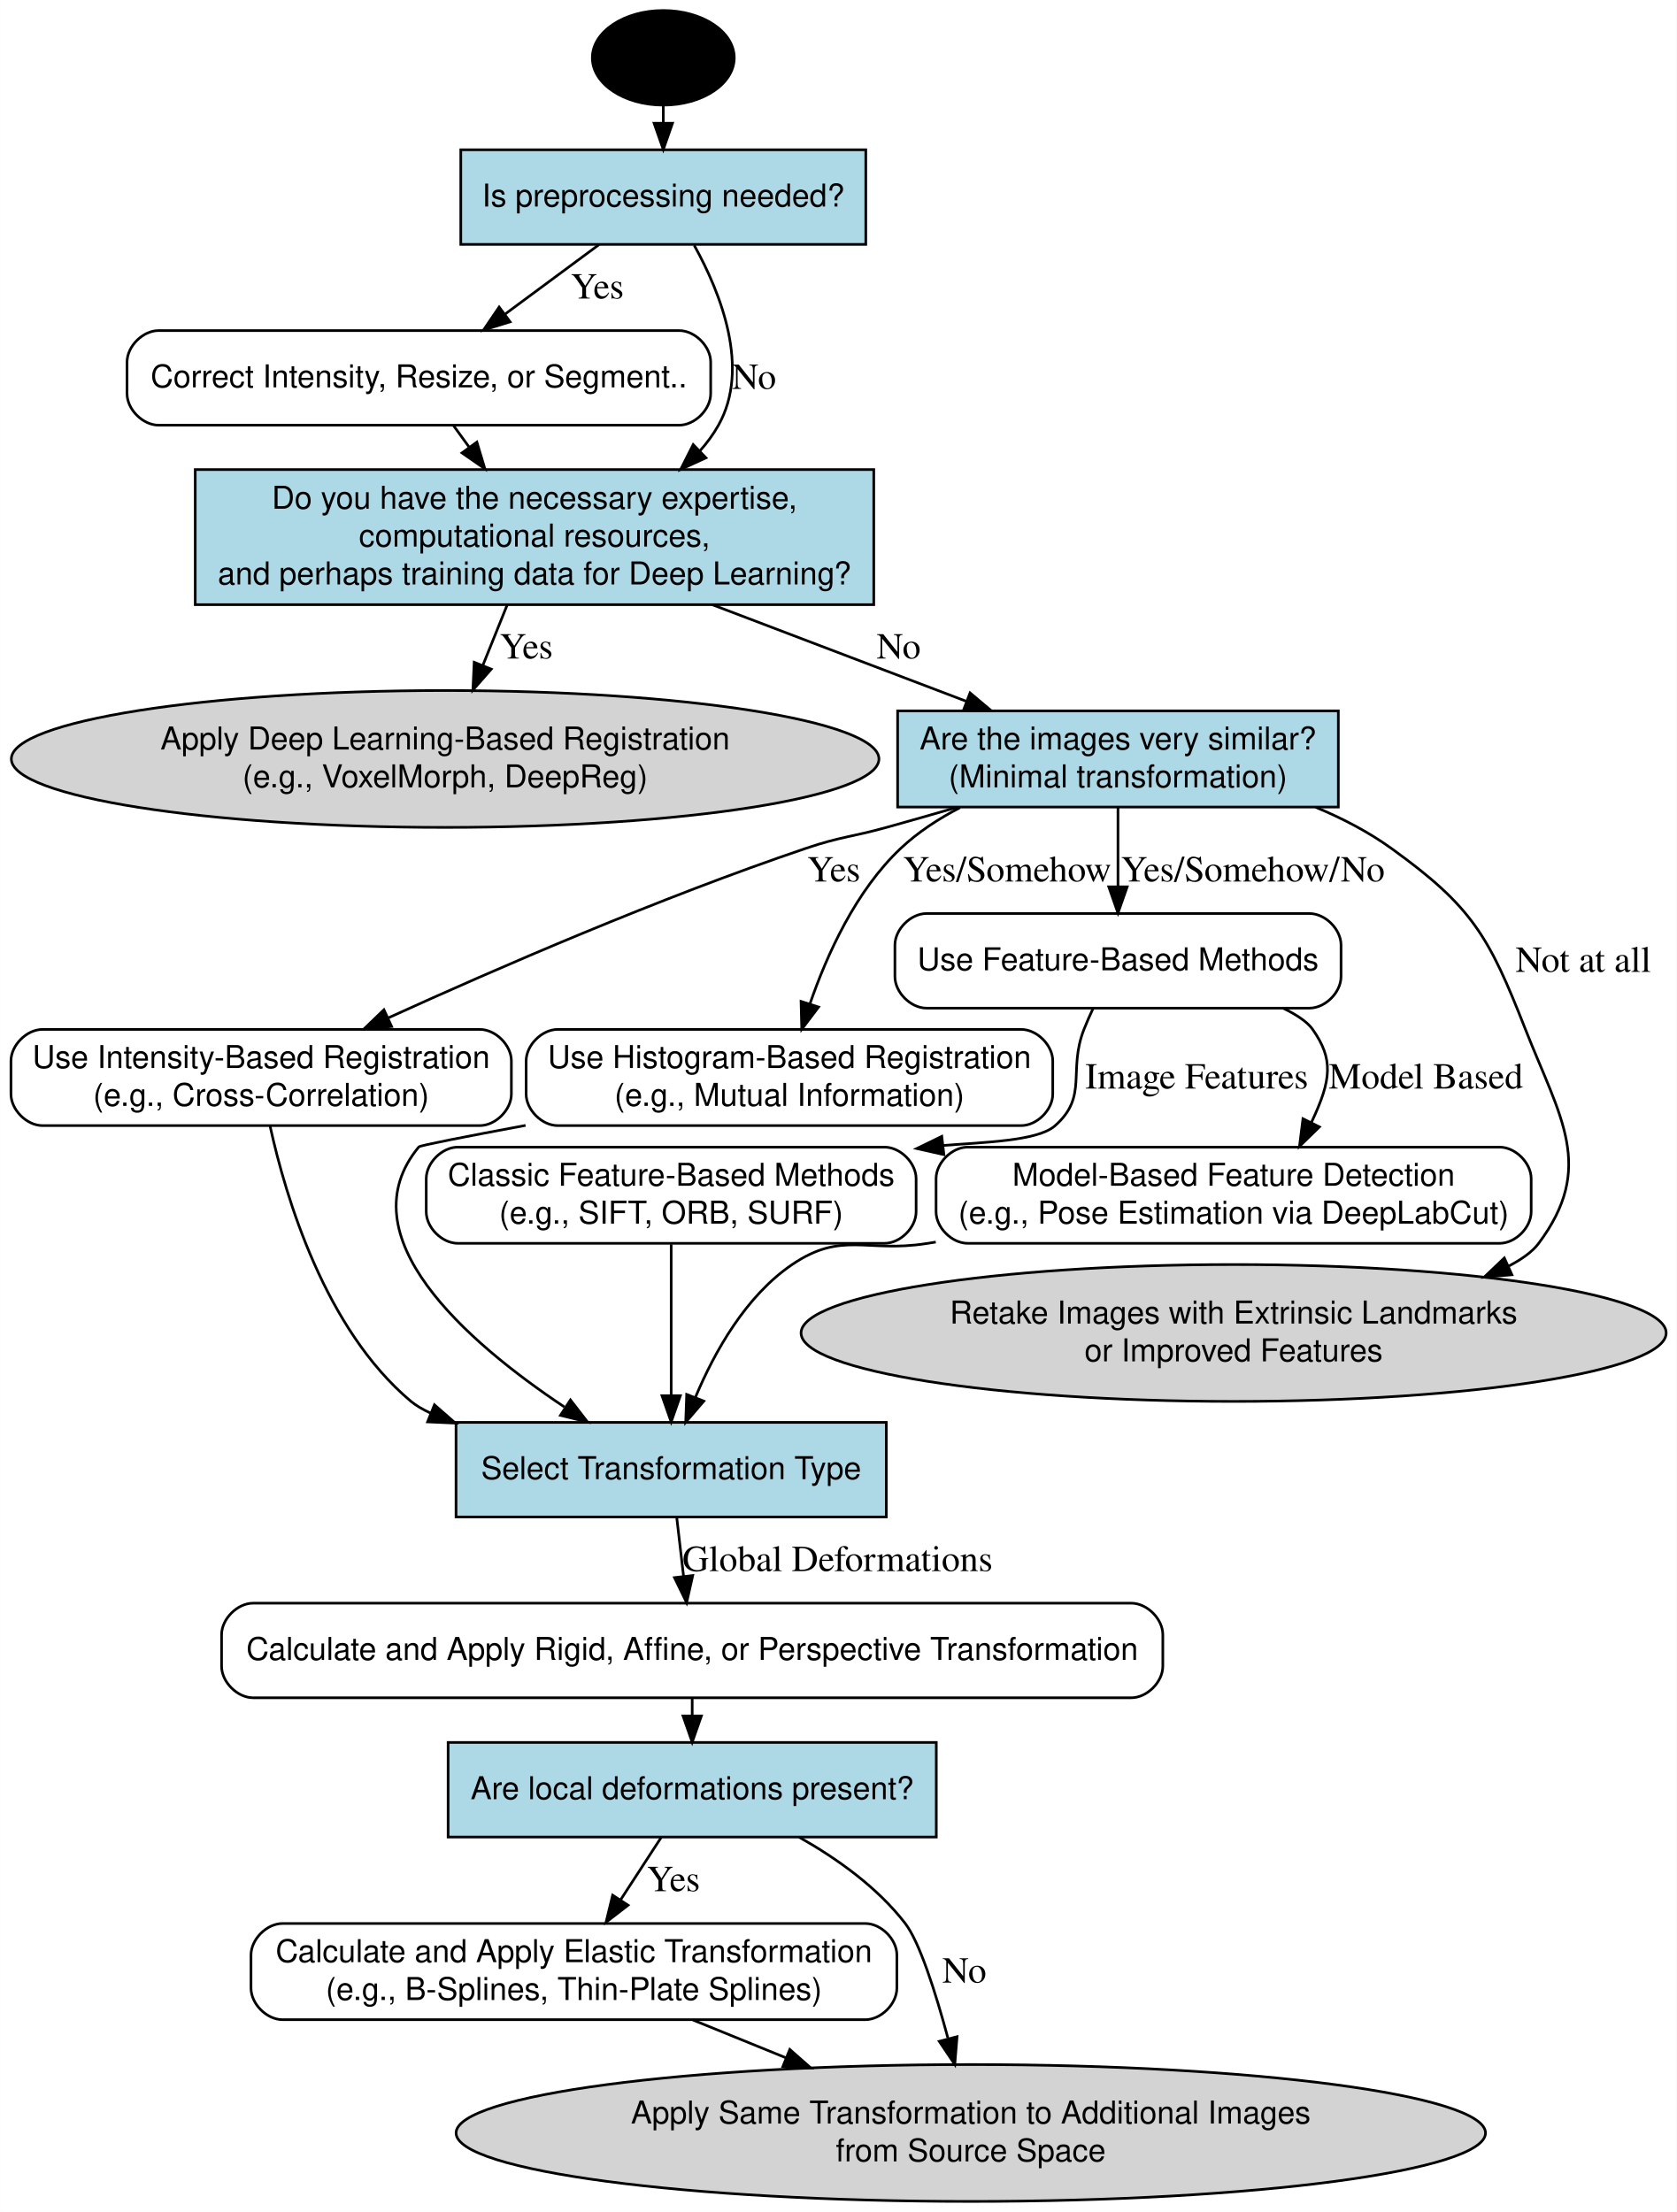
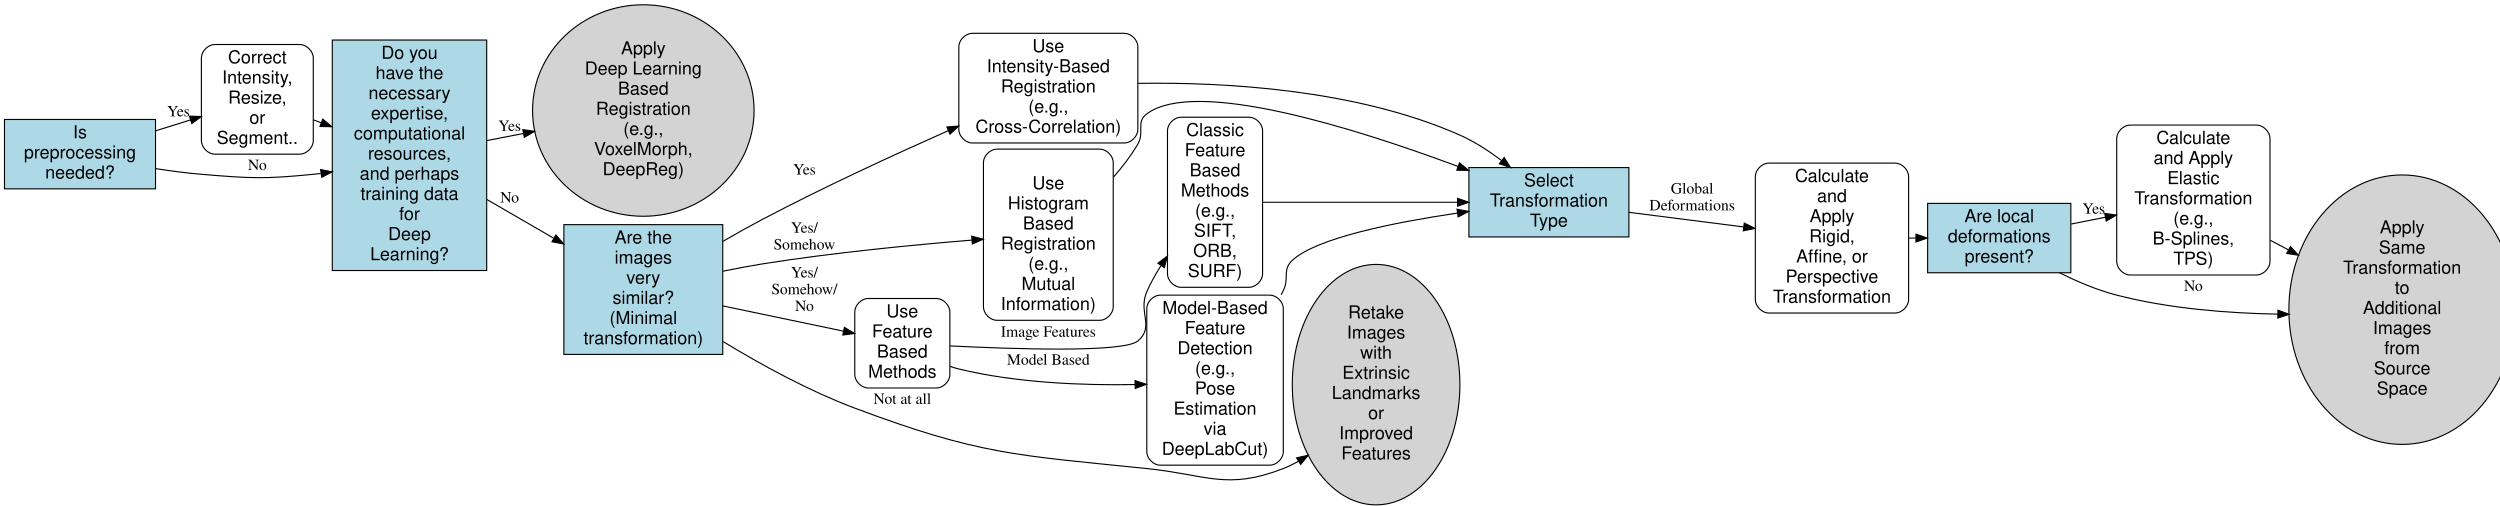
- <svg xmlns="http://www.w3.org/2000/svg" width="529pt" height="698pt" viewBox="0.00 0.00 528.97 698.00">
-   <g id="graph0" class="graph" transform="scale(.8292 .8292) rotate(0) translate(4 837.7292)">
-     <polygon fill="#ffffff" stroke="transparent" points="-4,4 -4,-837.729 633.89,-837.729 633.89,4 -4,4" />
+ <svg xmlns="http://www.w3.org/2000/svg" width="648pt" height="131pt" viewBox="0.00 0.00 648.00 130.98">
+   <g id="graph0" class="graph" transform="scale(0.29 0.29) rotate(0) translate(4 451.23)">
+     <polygon fill="white" stroke="transparent" points="-4,4 -4,-451.23 2248.13,-451.23 2248.13,4 -4,4" />
    <g id="node1" class="node">
-       <ellipse fill="#000000" stroke="#000000" cx="248.35" cy="-815.729" rx="27" ry="18" />
-       <text text-anchor="middle" x="248.35" y="-812.129" font-family="Helvetica,sans-Serif" font-size="12.00" fill="#000000">Start</text>
+       <polygon fill="lightblue" stroke="black" points="135,-344.48 0,-344.48 0,-282.48 135,-282.48 135,-344.48" />
+       <text text-anchor="middle" x="67.5" y="-327.68" font-family="Helvetica,sans-Serif" font-size="16.00">Is </text>
+       <text text-anchor="middle" x="67.5" y="-309.68" font-family="Helvetica,sans-Serif" font-size="16.00">preprocessing </text>
+       <text text-anchor="middle" x="67.5" y="-291.68" font-family="Helvetica,sans-Serif" font-size="16.00">needed?</text>
    </g>
    <g id="node2" class="node">
-       <polygon fill="#add8e6" stroke="#000000" points="325.398,-780.729 171.302,-780.729 171.302,-744.729 325.398,-744.729 325.398,-780.729" />
-       <text text-anchor="middle" x="248.35" y="-759.129" font-family="Helvetica,sans-Serif" font-size="12.00" fill="#000000">Is preprocessing needed?</text>
+       <path fill="none" stroke="black" d="M264,-411.48C264,-411.48 188,-411.48 188,-411.48 182,-411.48 176,-405.48 176,-399.48 176,-399.48 176,-325.48 176,-325.48 176,-319.48 182,-313.48 188,-313.48 188,-313.48 264,-313.48 264,-313.48 270,-313.48 276,-319.48 276,-325.48 276,-325.48 276,-399.48 276,-399.48 276,-405.48 270,-411.48 264,-411.48" />
+       <text text-anchor="middle" x="226" y="-394.68" font-family="Helvetica,sans-Serif" font-size="16.00">Correct </text>
+       <text text-anchor="middle" x="226" y="-376.68" font-family="Helvetica,sans-Serif" font-size="16.00">Intensity, </text>
+       <text text-anchor="middle" x="226" y="-358.68" font-family="Helvetica,sans-Serif" font-size="16.00">Resize, </text>
+       <text text-anchor="middle" x="226" y="-340.68" font-family="Helvetica,sans-Serif" font-size="16.00">or </text>
+       <text text-anchor="middle" x="226" y="-322.68" font-family="Helvetica,sans-Serif" font-size="16.00">Segment..</text>
    </g>
    <g id="edge1" class="edge">
-       <path fill="none" stroke="#000000" d="M248.35,-797.49C248.35,-795.384 248.35,-793.202 248.35,-791.003" />
-       <polygon fill="#000000" stroke="#000000" points="251.85,-790.823 248.35,-780.823 244.85,-790.823 251.85,-790.823" />
+       <path fill="none" stroke="black" d="M135.32,-334.4C145.54,-337.6 156.03,-340.88 166.06,-344.03" />
+       <polygon fill="black" stroke="black" points="165.33,-347.46 175.92,-347.11 167.42,-340.78 165.33,-347.46" />
+       <text text-anchor="middle" x="155.5" y="-347.28" font-family="Times,serif" font-size="14.00">Yes</text>
    </g>
    <g id="node3" class="node">
-       <path fill="none" stroke="#000000" d="M254.385,-711.929C254.385,-711.929 56.315,-711.929 56.315,-711.929 50.315,-711.929 44.315,-705.929 44.315,-699.929 44.315,-699.929 44.315,-687.929 44.315,-687.929 44.315,-681.929 50.315,-675.929 56.315,-675.929 56.315,-675.929 254.385,-675.929 254.385,-675.929 260.385,-675.929 266.385,-681.929 266.385,-687.929 266.385,-687.929 266.385,-699.929 266.385,-699.929 266.385,-705.929 260.385,-711.929 254.385,-711.929" />
-       <text text-anchor="middle" x="155.35" y="-690.329" font-family="Helvetica,sans-Serif" font-size="12.00" fill="#000000">Correct Intensity, Resize, or Segment..</text>
+       <polygon fill="lightblue" stroke="black" points="431,-415.48 293,-415.48 293,-209.48 431,-209.48 431,-415.48" />
+       <text text-anchor="middle" x="362" y="-398.68" font-family="Helvetica,sans-Serif" font-size="16.00">Do you </text>
+       <text text-anchor="middle" x="362" y="-380.68" font-family="Helvetica,sans-Serif" font-size="16.00">have the </text>
+       <text text-anchor="middle" x="362" y="-362.68" font-family="Helvetica,sans-Serif" font-size="16.00">necessary </text>
+       <text text-anchor="middle" x="362" y="-344.68" font-family="Helvetica,sans-Serif" font-size="16.00">expertise,</text>
+       <text text-anchor="middle" x="362" y="-326.68" font-family="Helvetica,sans-Serif" font-size="16.00">computational </text>
+       <text text-anchor="middle" x="362" y="-308.68" font-family="Helvetica,sans-Serif" font-size="16.00">resources,</text>
+       <text text-anchor="middle" x="362" y="-290.68" font-family="Helvetica,sans-Serif" font-size="16.00">and perhaps</text>
+       <text text-anchor="middle" x="362" y="-272.68" font-family="Helvetica,sans-Serif" font-size="16.00">training data</text>
+       <text text-anchor="middle" x="362" y="-254.68" font-family="Helvetica,sans-Serif" font-size="16.00">for</text>
+       <text text-anchor="middle" x="362" y="-236.68" font-family="Helvetica,sans-Serif" font-size="16.00">Deep</text>
+       <text text-anchor="middle" x="362" y="-218.68" font-family="Helvetica,sans-Serif" font-size="16.00">Learning?</text>
    </g>
    <g id="edge2" class="edge">
-       <path fill="none" stroke="#000000" d="M223.915,-744.653C213.002,-736.58 199.978,-726.945 188.227,-718.251" />
-       <polygon fill="#000000" stroke="#000000" points="190.065,-715.257 179.944,-712.124 185.902,-720.885 190.065,-715.257" />
-       <text text-anchor="middle" x="223.233" y="-724.129" font-family="Times,serif" font-size="14.00" fill="#000000">Yes</text>
+       <path fill="none" stroke="black" d="M135.09,-300.56C148.58,-298.45 162.71,-296.59 176,-295.48 220.29,-291.8 231.77,-291.1 276,-295.48 278.25,-295.7 280.53,-295.96 282.83,-296.24" />
+       <polygon fill="black" stroke="black" points="282.59,-299.74 292.98,-297.65 283.55,-292.81 282.59,-299.74" />
+       <text text-anchor="middle" x="226" y="-299.28" font-family="Times,serif" font-size="14.00">No</text>
+     </g>
+     <g id="edge3" class="edge">
+       <path fill="none" stroke="black" d="M276.14,-344.15C278.4,-343.3 280.7,-342.44 283.02,-341.58" />
+       <polygon fill="black" stroke="black" points="284.47,-344.77 292.61,-338 282.02,-338.21 284.47,-344.77" />
    </g>
    <g id="node4" class="node">
-       <polygon fill="#add8e6" stroke="#000000" points="328.434,-659.03 70.265,-659.03 70.265,-607.629 328.434,-607.629 328.434,-659.03" />
-       <text text-anchor="middle" x="199.35" y="-644.129" font-family="Helvetica,sans-Serif" font-size="12.00" fill="#000000">Do you have the necessary expertise,</text>
-       <text text-anchor="middle" x="199.35" y="-629.729" font-family="Helvetica,sans-Serif" font-size="12.00" fill="#000000">computational resources,</text>
-       <text text-anchor="middle" x="199.35" y="-615.329" font-family="Helvetica,sans-Serif" font-size="12.00" fill="#000000">and perhaps training data for Deep Learning?</text>
-     </g>
-     <g id="edge3" class="edge">
-       <path fill="none" stroke="#000000" d="M260.122,-744.388C270.262,-726.054 281.504,-697.554 269.35,-675.929 267.368,-672.402 264.962,-669.134 262.252,-666.109" />
-       <polygon fill="#000000" stroke="#000000" points="264.586,-663.498 254.954,-659.085 259.732,-668.541 264.586,-663.498" />
-       <text text-anchor="middle" x="282.903" y="-689.729" font-family="Times,serif" font-size="14.00" fill="#000000">No</text>
+       <ellipse fill="lightgrey" stroke="black" cx="570.99" cy="-352.48" rx="98.99" ry="94.51" />
+       <text text-anchor="middle" x="570.99" y="-402.68" font-family="Helvetica,sans-Serif" font-size="16.00">Apply </text>
+       <text text-anchor="middle" x="570.99" y="-384.68" font-family="Helvetica,sans-Serif" font-size="16.00">Deep Learning </text>
+       <text text-anchor="middle" x="570.99" y="-366.68" font-family="Helvetica,sans-Serif" font-size="16.00">Based </text>
+       <text text-anchor="middle" x="570.99" y="-348.68" font-family="Helvetica,sans-Serif" font-size="16.00">Registration</text>
+       <text text-anchor="middle" x="570.99" y="-330.68" font-family="Helvetica,sans-Serif" font-size="16.00">(e.g., </text>
+       <text text-anchor="middle" x="570.99" y="-312.68" font-family="Helvetica,sans-Serif" font-size="16.00">VoxelMorph, </text>
+       <text text-anchor="middle" x="570.99" y="-294.68" font-family="Helvetica,sans-Serif" font-size="16.00">DeepReg)</text>
    </g>
    <g id="edge4" class="edge">
-       <path fill="none" stroke="#000000" d="M168.551,-675.747C170.424,-673.167 172.399,-670.447 174.408,-667.681" />
-       <polygon fill="#000000" stroke="#000000" points="177.421,-669.488 180.464,-659.34 171.757,-665.375 177.421,-669.488" />
+       <path fill="none" stroke="black" d="M431.06,-325.63C441.53,-327.66 452.54,-329.78 463.6,-331.92" />
+       <polygon fill="black" stroke="black" points="463.28,-335.42 473.76,-333.88 464.6,-328.55 463.28,-335.42" />
+       <text text-anchor="middle" x="451.5" y="-334.28" font-family="Times,serif" font-size="14.00">Yes</text>
    </g>
    <g id="node5" class="node">
-       <ellipse fill="#d3d3d3" stroke="#000000" cx="165.35" cy="-548.908" rx="165.058" ry="26.043" />
-       <text text-anchor="middle" x="165.35" y="-552.508" font-family="Helvetica,sans-Serif" font-size="12.00" fill="#000000">Apply Deep Learning-Based Registration</text>
-       <text text-anchor="middle" x="165.35" y="-538.108" font-family="Helvetica,sans-Serif" font-size="12.00" fill="#000000">(e.g., VoxelMorph, DeepReg)</text>
+       <polygon fill="lightblue" stroke="black" points="641.99,-250.48 499.99,-250.48 499.99,-134.48 641.99,-134.48 641.99,-250.48" />
+       <text text-anchor="middle" x="570.99" y="-233.68" font-family="Helvetica,sans-Serif" font-size="16.00">Are the </text>
+       <text text-anchor="middle" x="570.99" y="-215.68" font-family="Helvetica,sans-Serif" font-size="16.00">images </text>
+       <text text-anchor="middle" x="570.99" y="-197.68" font-family="Helvetica,sans-Serif" font-size="16.00">very </text>
+       <text text-anchor="middle" x="570.99" y="-179.68" font-family="Helvetica,sans-Serif" font-size="16.00">similar?</text>
+       <text text-anchor="middle" x="570.99" y="-161.68" font-family="Helvetica,sans-Serif" font-size="16.00">(Minimal </text>
+       <text text-anchor="middle" x="570.99" y="-143.68" font-family="Helvetica,sans-Serif" font-size="16.00">transformation)</text>
    </g>
    <g id="edge5" class="edge">
-       <path fill="none" stroke="#000000" d="M188.964,-607.541C186.053,-600.313 182.835,-592.324 179.737,-584.63" />
-       <polygon fill="#000000" stroke="#000000" points="182.889,-583.089 175.907,-575.12 176.396,-585.704 182.889,-583.089" />
-       <text text-anchor="middle" x="196.233" y="-587.129" font-family="Times,serif" font-size="14.00" fill="#000000">Yes</text>
+       <path fill="none" stroke="black" d="M431.06,-273.02C450.26,-261.89 471.3,-249.69 491.08,-238.23" />
+       <polygon fill="black" stroke="black" points="492.86,-241.24 499.76,-233.2 489.35,-235.18 492.86,-241.24" />
+       <text text-anchor="middle" x="451.5" y="-270.28" font-family="Times,serif" font-size="14.00">No</text>
    </g>
    <g id="node6" class="node">
-       <polygon fill="#add8e6" stroke="#000000" points="505.189,-567.208 337.51,-567.208 337.51,-530.607 505.189,-530.607 505.189,-567.208" />
-       <text text-anchor="middle" x="421.35" y="-552.508" font-family="Helvetica,sans-Serif" font-size="12.00" fill="#000000">Are the images very similar?</text>
-       <text text-anchor="middle" x="421.35" y="-538.108" font-family="Helvetica,sans-Serif" font-size="12.00" fill="#000000">(Minimal transformation)</text>
+       <path fill="none" stroke="black" d="M1000.99,-421.48C1000.99,-421.48 864.99,-421.48 864.99,-421.48 858.99,-421.48 852.99,-415.48 852.99,-409.48 852.99,-409.48 852.99,-335.48 852.99,-335.48 852.99,-329.48 858.99,-323.48 864.99,-323.48 864.99,-323.48 1000.99,-323.48 1000.99,-323.48 1006.99,-323.48 1012.99,-329.48 1012.99,-335.48 1012.99,-335.48 1012.99,-409.48 1012.99,-409.48 1012.99,-415.48 1006.99,-421.48 1000.99,-421.48" />
+       <text text-anchor="middle" x="932.99" y="-404.68" font-family="Helvetica,sans-Serif" font-size="16.00">Use </text>
+       <text text-anchor="middle" x="932.99" y="-386.68" font-family="Helvetica,sans-Serif" font-size="16.00">Intensity-Based </text>
+       <text text-anchor="middle" x="932.99" y="-368.68" font-family="Helvetica,sans-Serif" font-size="16.00">Registration</text>
+       <text text-anchor="middle" x="932.99" y="-350.68" font-family="Helvetica,sans-Serif" font-size="16.00">(e.g., </text>
+       <text text-anchor="middle" x="932.99" y="-332.68" font-family="Helvetica,sans-Serif" font-size="16.00">Cross-Correlation)</text>
    </g>
    <g id="edge6" class="edge">
-       <path fill="none" stroke="#000000" d="M266.861,-607.656C297.825,-595.881 334.152,-582.067 363.798,-570.793" />
-       <polygon fill="#000000" stroke="#000000" points="365.07,-574.054 373.173,-567.228 362.582,-567.511 365.07,-574.054" />
-       <text text-anchor="middle" x="337.903" y="-587.129" font-family="Times,serif" font-size="14.00" fill="#000000">No</text>
+       <path fill="none" stroke="black" d="M642.11,-235.54C653.97,-242.43 666.24,-249.3 677.99,-255.48 731.99,-283.87 794.17,-312.57 843.49,-334.45" />
+       <polygon fill="black" stroke="black" points="842.3,-337.75 852.86,-338.59 845.13,-331.35 842.3,-337.75" />
+       <text text-anchor="middle" x="714.99" y="-295.28" font-family="Times,serif" font-size="14.00">Yes</text>
    </g>
    <g id="node7" class="node">
-       <path fill="none" stroke="#000000" d="M178.55,-445.987C178.55,-445.987 12.15,-445.987 12.15,-445.987 6.15,-445.987 .15,-439.987 .15,-433.987 .15,-433.987 .15,-421.386 .15,-421.386 .15,-415.386 6.15,-409.386 12.15,-409.386 12.15,-409.386 178.55,-409.386 178.55,-409.386 184.55,-409.386 190.55,-415.386 190.55,-421.386 190.55,-421.386 190.55,-433.987 190.55,-433.987 190.55,-439.987 184.55,-445.987 178.55,-445.987" />
-       <text text-anchor="middle" x="95.35" y="-431.286" font-family="Helvetica,sans-Serif" font-size="12.00" fill="#000000">Use Intensity-Based Registration</text>
-       <text text-anchor="middle" x="95.35" y="-416.886" font-family="Helvetica,sans-Serif" font-size="12.00" fill="#000000">(e.g., Cross-Correlation)</text>
+       <path fill="none" stroke="black" d="M978.99,-317.98C978.99,-317.98 886.99,-317.98 886.99,-317.98 880.99,-317.98 874.99,-311.98 874.99,-305.98 874.99,-305.98 874.99,-176.98 874.99,-176.98 874.99,-170.98 880.99,-164.98 886.99,-164.98 886.99,-164.98 978.99,-164.98 978.99,-164.98 984.99,-164.98 990.99,-170.98 990.99,-176.98 990.99,-176.98 990.99,-305.98 990.99,-305.98 990.99,-311.98 984.99,-317.98 978.99,-317.98" />
+       <text text-anchor="middle" x="932.99" y="-282.18" font-family="Helvetica,sans-Serif" font-size="16.00">Use </text>
+       <text text-anchor="middle" x="932.99" y="-264.18" font-family="Helvetica,sans-Serif" font-size="16.00">Histogram</text>
+       <text text-anchor="middle" x="932.99" y="-246.18" font-family="Helvetica,sans-Serif" font-size="16.00">Based </text>
+       <text text-anchor="middle" x="932.99" y="-228.18" font-family="Helvetica,sans-Serif" font-size="16.00">Registration</text>
+       <text text-anchor="middle" x="932.99" y="-210.18" font-family="Helvetica,sans-Serif" font-size="16.00">(e.g., </text>
+       <text text-anchor="middle" x="932.99" y="-192.18" font-family="Helvetica,sans-Serif" font-size="16.00">Mutual</text>
+       <text text-anchor="middle" x="932.99" y="-174.18" font-family="Helvetica,sans-Serif" font-size="16.00">Information)</text>
    </g>
    <g id="edge7" class="edge">
-       <path fill="none" stroke="#000000" d="M360.357,-530.588C351.316,-527.955 342.1,-525.317 333.35,-522.886 319.737,-519.105 315.967,-519.415 302.584,-514.886 247.016,-496.079 185.267,-469.3 143.748,-450.391" />
-       <polygon fill="#000000" stroke="#000000" points="144.975,-447.104 134.426,-446.123 142.061,-453.469 144.975,-447.104" />
-       <text text-anchor="middle" x="313.233" y="-502.286" font-family="Times,serif" font-size="14.00" fill="#000000">Yes</text>
+       <path fill="none" stroke="black" d="M642.2,-208.87C654.1,-211.31 666.37,-213.63 677.99,-215.48 740.99,-225.51 813.42,-232.48 864.78,-236.66" />
+       <polygon fill="black" stroke="black" points="864.51,-240.15 874.76,-237.46 865.07,-233.17 864.51,-240.15" />
+       <text text-anchor="middle" x="714.99" y="-243.28" font-family="Times,serif" font-size="14.00">Yes/</text>
+       <text text-anchor="middle" x="714.99" y="-228.28" font-family="Times,serif" font-size="14.00">Somehow</text>
    </g>
    <g id="node8" class="node">
-       <path fill="none" stroke="#000000" d="M384.533,-445.987C384.533,-445.987 208.167,-445.987 208.167,-445.987 202.167,-445.987 196.167,-439.987 196.167,-433.987 196.167,-433.987 196.167,-421.386 196.167,-421.386 196.167,-415.386 202.167,-409.386 208.167,-409.386 208.167,-409.386 384.533,-409.386 384.533,-409.386 390.533,-409.386 396.533,-415.386 396.533,-421.386 396.533,-421.386 396.533,-433.987 396.533,-433.987 396.533,-439.987 390.533,-445.987 384.533,-445.987" />
-       <text text-anchor="middle" x="296.35" y="-431.286" font-family="Helvetica,sans-Serif" font-size="12.00" fill="#000000">Use Histogram-Based Registration</text>
-       <text text-anchor="middle" x="296.35" y="-416.886" font-family="Helvetica,sans-Serif" font-size="12.00" fill="#000000">(e.g., Mutual Information)</text>
+       <path fill="none" stroke="black" d="M832.99,-184.48C832.99,-184.48 771.99,-184.48 771.99,-184.48 765.99,-184.48 759.99,-178.48 759.99,-172.48 759.99,-172.48 759.99,-116.48 759.99,-116.48 759.99,-110.48 765.99,-104.48 771.99,-104.48 771.99,-104.48 832.99,-104.48 832.99,-104.48 838.99,-104.48 844.99,-110.48 844.99,-116.48 844.99,-116.48 844.99,-172.48 844.99,-172.48 844.99,-178.48 838.99,-184.48 832.99,-184.48" />
+       <text text-anchor="middle" x="802.49" y="-167.68" font-family="Helvetica,sans-Serif" font-size="16.00">Use </text>
+       <text text-anchor="middle" x="802.49" y="-149.68" font-family="Helvetica,sans-Serif" font-size="16.00">Feature</text>
+       <text text-anchor="middle" x="802.49" y="-131.68" font-family="Helvetica,sans-Serif" font-size="16.00">Based </text>
+       <text text-anchor="middle" x="802.49" y="-113.68" font-family="Helvetica,sans-Serif" font-size="16.00">Methods</text>
    </g>
    <g id="edge8" class="edge">
-       <path fill="none" stroke="#000000" d="M361.271,-530.398C353.084,-526.169 345.256,-521.051 338.699,-514.886 321.654,-498.86 310.633,-474.526 304.12,-455.632" />
-       <polygon fill="#000000" stroke="#000000" points="307.432,-454.499 301.036,-446.052 300.768,-456.644 307.432,-454.499" />
-       <text text-anchor="middle" x="379.175" y="-502.286" font-family="Times,serif" font-size="14.00" fill="#000000">Yes/Somehow</text>
+       <path fill="none" stroke="black" d="M642.1,-177.82C676.83,-170.55 718.03,-161.94 749.84,-155.28" />
+       <polygon fill="black" stroke="black" points="750.74,-158.67 759.81,-153.2 749.31,-151.82 750.74,-158.67" />
+       <text text-anchor="middle" x="714.99" y="-203.28" font-family="Times,serif" font-size="14.00">Yes/</text>
+       <text text-anchor="middle" x="714.99" y="-188.28" font-family="Times,serif" font-size="14.00">Somehow/</text>
+       <text text-anchor="middle" x="714.99" y="-173.28" font-family="Times,serif" font-size="14.00">No</text>
    </g>
    <g id="node9" class="node">
-       <path fill="none" stroke="#000000" d="M494.22,-490.086C494.22,-490.086 348.48,-490.086 348.48,-490.086 342.48,-490.086 336.48,-484.086 336.48,-478.086 336.48,-478.086 336.48,-466.086 336.48,-466.086 336.48,-460.086 342.48,-454.086 348.48,-454.086 348.48,-454.086 494.22,-454.086 494.22,-454.086 500.22,-454.086 506.22,-460.086 506.22,-466.086 506.22,-466.086 506.22,-478.086 506.22,-478.086 506.22,-484.086 500.22,-490.086 494.22,-490.086" />
-       <text text-anchor="middle" x="421.35" y="-468.486" font-family="Helvetica,sans-Serif" font-size="12.00" fill="#000000">Use Feature-Based Methods</text>
+       <ellipse fill="lightgrey" stroke="black" cx="1225.94" cy="-107.48" rx="74.91" ry="107.46" />
+       <text text-anchor="middle" x="1225.94" y="-166.68" font-family="Helvetica,sans-Serif" font-size="16.00">Retake </text>
+       <text text-anchor="middle" x="1225.94" y="-148.68" font-family="Helvetica,sans-Serif" font-size="16.00">Images </text>
+       <text text-anchor="middle" x="1225.94" y="-130.68" font-family="Helvetica,sans-Serif" font-size="16.00">with </text>
+       <text text-anchor="middle" x="1225.94" y="-112.68" font-family="Helvetica,sans-Serif" font-size="16.00">Extrinsic </text>
+       <text text-anchor="middle" x="1225.94" y="-94.68" font-family="Helvetica,sans-Serif" font-size="16.00">Landmarks</text>
+       <text text-anchor="middle" x="1225.94" y="-76.68" font-family="Helvetica,sans-Serif" font-size="16.00">or </text>
+       <text text-anchor="middle" x="1225.94" y="-58.68" font-family="Helvetica,sans-Serif" font-size="16.00">Improved </text>
+       <text text-anchor="middle" x="1225.94" y="-40.68" font-family="Helvetica,sans-Serif" font-size="16.00">Features</text>
    </g>
    <g id="edge9" class="edge">
-       <path fill="none" stroke="#000000" d="M421.35,-530.311C421.35,-521.376 421.35,-510.471 421.35,-500.524" />
-       <polygon fill="#000000" stroke="#000000" points="424.85,-500.246 421.35,-490.246 417.85,-500.246 424.85,-500.246" />
-       <text text-anchor="middle" x="472.674" y="-502.286" font-family="Times,serif" font-size="14.00" fill="#000000">Yes/Somehow/No</text>
+       <path fill="none" stroke="black" d="M642.22,-146.01C676.51,-125.13 719.12,-101.8 759.99,-86.48 870.91,-44.89 903.15,-44.54 1020.99,-32.48 1074.93,-26.96 1092.45,-12.84 1142.99,-32.48 1147.58,-34.26 1152.07,-36.44 1156.43,-38.91" />
+       <polygon fill="black" stroke="black" points="1154.86,-42.05 1165.2,-44.35 1158.56,-36.1 1154.86,-42.05" />
+       <text text-anchor="middle" x="802.49" y="-90.28" font-family="Times,serif" font-size="14.00">Not at all</text>
    </g>
    <g id="node10" class="node">
-       <ellipse fill="#d3d3d3" stroke="#000000" cx="465.35" cy="-330.465" rx="164.58" ry="26.043" />
-       <text text-anchor="middle" x="465.35" y="-334.065" font-family="Helvetica,sans-Serif" font-size="12.00" fill="#000000">Retake Images with Extrinsic Landmarks</text>
-       <text text-anchor="middle" x="465.35" y="-319.665" font-family="Helvetica,sans-Serif" font-size="12.00" fill="#000000">or Improved Features</text>
+       <polygon fill="lightblue" stroke="black" points="1451.9,-301.48 1308.9,-301.48 1308.9,-239.48 1451.9,-239.48 1451.9,-301.48" />
+       <text text-anchor="middle" x="1380.4" y="-284.68" font-family="Helvetica,sans-Serif" font-size="16.00">Select </text>
+       <text text-anchor="middle" x="1380.4" y="-266.68" font-family="Helvetica,sans-Serif" font-size="16.00">Transformation </text>
+       <text text-anchor="middle" x="1380.4" y="-248.68" font-family="Helvetica,sans-Serif" font-size="16.00">Type</text>
    </g>
    <g id="edge10" class="edge">
-       <path fill="none" stroke="#000000" d="M496.524,-530.56C506.713,-526.325 516.643,-521.162 525.35,-514.886 556.228,-492.63 562.425,-481.51 576.35,-446.086 589.642,-412.27 603.129,-393.57 581.35,-364.486 579.093,-361.473 575.191,-358.636 570.149,-355.985" />
-       <polygon fill="#000000" stroke="#000000" points="571.23,-352.633 560.676,-351.702 568.346,-359.011 571.23,-352.633" />
-       <text text-anchor="middle" x="598.399" y="-467.886" font-family="Times,serif" font-size="14.00" fill="#000000">Not at all</text>
+       <path fill="none" stroke="black" d="M1013.05,-376.77C1089.85,-377.92 1208.13,-371.59 1300.9,-330.48 1313.89,-324.72 1326.7,-316.4 1338.09,-307.78" />
+       <polygon fill="black" stroke="black" points="1340.4,-310.42 1346.1,-301.49 1336.08,-304.91 1340.4,-310.42" />
+     </g>
+     <g id="edge11" class="edge">
+       <path fill="none" stroke="black" d="M991.12,-292.88C999.27,-302.14 1006.93,-312.14 1012.99,-322.48 1019.32,-333.28 1010.96,-341.99 1020.99,-349.48 1064.26,-381.79 1207.35,-336.68 1299.11,-302.51" />
+       <polygon fill="black" stroke="black" points="1300.52,-305.72 1308.66,-298.93 1298.06,-299.16 1300.52,-305.72" />
+     </g>
+     <g id="node15" class="node">
+       <path fill="none" stroke="black" d="M1112.49,-346.48C1112.49,-346.48 1051.49,-346.48 1051.49,-346.48 1045.49,-346.48 1039.49,-340.48 1039.49,-334.48 1039.49,-334.48 1039.49,-206.48 1039.49,-206.48 1039.49,-200.48 1045.49,-194.48 1051.49,-194.48 1051.49,-194.48 1112.49,-194.48 1112.49,-194.48 1118.49,-194.48 1124.49,-200.48 1124.49,-206.48 1124.49,-206.48 1124.49,-334.48 1124.49,-334.48 1124.49,-340.48 1118.49,-346.48 1112.49,-346.48" />
+       <text text-anchor="middle" x="1081.99" y="-329.68" font-family="Helvetica,sans-Serif" font-size="16.00">Classic </text>
+       <text text-anchor="middle" x="1081.99" y="-311.68" font-family="Helvetica,sans-Serif" font-size="16.00">Feature</text>
+       <text text-anchor="middle" x="1081.99" y="-293.68" font-family="Helvetica,sans-Serif" font-size="16.00">Based </text>
+       <text text-anchor="middle" x="1081.99" y="-275.68" font-family="Helvetica,sans-Serif" font-size="16.00">Methods</text>
+       <text text-anchor="middle" x="1081.99" y="-257.68" font-family="Helvetica,sans-Serif" font-size="16.00">(e.g., </text>
+       <text text-anchor="middle" x="1081.99" y="-239.68" font-family="Helvetica,sans-Serif" font-size="16.00">SIFT, </text>
+       <text text-anchor="middle" x="1081.99" y="-221.68" font-family="Helvetica,sans-Serif" font-size="16.00">ORB, </text>
+       <text text-anchor="middle" x="1081.99" y="-203.68" font-family="Helvetica,sans-Serif" font-size="16.00">SURF)</text>
+     </g>
+     <g id="edge12" class="edge">
+       <path fill="none" stroke="black" d="M845.09,-142.09C902.53,-139.21 1000.51,-135.96 1012.99,-146.48 1028.19,-159.29 1013.04,-172.26 1020.99,-190.48 1024.44,-198.37 1028.8,-206.21 1033.59,-213.71" />
+       <polygon fill="black" stroke="black" points="1030.91,-216 1039.39,-222.36 1036.73,-212.1 1030.91,-216" />
+       <text text-anchor="middle" x="932.99" y="-150.28" font-family="Times,serif" font-size="14.00">Image Features</text>
+     </g>
+     <g id="node16" class="node">
+       <path fill="none" stroke="black" d="M1130.99,-187.48C1130.99,-187.48 1032.99,-187.48 1032.99,-187.48 1026.99,-187.48 1020.99,-181.48 1020.99,-175.48 1020.99,-175.48 1020.99,-47.48 1020.99,-47.48 1020.99,-41.48 1026.99,-35.48 1032.99,-35.48 1032.99,-35.48 1130.99,-35.48 1130.99,-35.48 1136.99,-35.48 1142.99,-41.48 1142.99,-47.48 1142.99,-47.48 1142.99,-175.48 1142.99,-175.48 1142.99,-181.48 1136.99,-187.48 1130.99,-187.48" />
+       <text text-anchor="middle" x="1081.99" y="-170.68" font-family="Helvetica,sans-Serif" font-size="16.00">Model-Based</text>
+       <text text-anchor="middle" x="1081.99" y="-152.68" font-family="Helvetica,sans-Serif" font-size="16.00">Feature</text>
+       <text text-anchor="middle" x="1081.99" y="-134.68" font-family="Helvetica,sans-Serif" font-size="16.00">Detection</text>
+       <text text-anchor="middle" x="1081.99" y="-116.68" font-family="Helvetica,sans-Serif" font-size="16.00">(e.g., </text>
+       <text text-anchor="middle" x="1081.99" y="-98.68" font-family="Helvetica,sans-Serif" font-size="16.00">Pose </text>
+       <text text-anchor="middle" x="1081.99" y="-80.68" font-family="Helvetica,sans-Serif" font-size="16.00">Estimation </text>
+       <text text-anchor="middle" x="1081.99" y="-62.68" font-family="Helvetica,sans-Serif" font-size="16.00">via </text>
+       <text text-anchor="middle" x="1081.99" y="-44.68" font-family="Helvetica,sans-Serif" font-size="16.00">DeepLabCut)</text>
+     </g>
+     <g id="edge14" class="edge">
+       <path fill="none" stroke="black" d="M845.21,-123.74C847.81,-122.88 850.41,-122.11 852.99,-121.48 904.7,-108.86 964.92,-106.73 1010.49,-107.56" />
+       <polygon fill="black" stroke="black" points="1010.49,-111.06 1020.56,-107.79 1010.65,-104.06 1010.49,-111.06" />
+       <text text-anchor="middle" x="932.99" y="-125.28" font-family="Times,serif" font-size="14.00">Model Based</text>
+     </g>
+     <g id="node14" class="node">
+       <ellipse fill="lightgrey" stroke="black" cx="2143.01" cy="-174.48" rx="101.23" ry="120.42" />
+       <text text-anchor="middle" x="2143.01" y="-242.68" font-family="Helvetica,sans-Serif" font-size="16.00">Apply </text>
+       <text text-anchor="middle" x="2143.01" y="-224.68" font-family="Helvetica,sans-Serif" font-size="16.00">Same </text>
+       <text text-anchor="middle" x="2143.01" y="-206.68" font-family="Helvetica,sans-Serif" font-size="16.00">Transformation </text>
+       <text text-anchor="middle" x="2143.01" y="-188.68" font-family="Helvetica,sans-Serif" font-size="16.00">to </text>
+       <text text-anchor="middle" x="2143.01" y="-170.68" font-family="Helvetica,sans-Serif" font-size="16.00">Additional </text>
+       <text text-anchor="middle" x="2143.01" y="-152.68" font-family="Helvetica,sans-Serif" font-size="16.00">Images</text>
+       <text text-anchor="middle" x="2143.01" y="-134.68" font-family="Helvetica,sans-Serif" font-size="16.00">from </text>
+       <text text-anchor="middle" x="2143.01" y="-116.68" font-family="Helvetica,sans-Serif" font-size="16.00">Source </text>
+       <text text-anchor="middle" x="2143.01" y="-98.68" font-family="Helvetica,sans-Serif" font-size="16.00">Space</text>
+     </g>
+     <g id="node12" class="node">
+       <path fill="none" stroke="black" d="M1689.9,-305.48C1689.9,-305.48 1576.9,-305.48 1576.9,-305.48 1570.9,-305.48 1564.9,-299.48 1564.9,-293.48 1564.9,-293.48 1564.9,-183.48 1564.9,-183.48 1564.9,-177.48 1570.9,-171.48 1576.9,-171.48 1576.9,-171.48 1689.9,-171.48 1689.9,-171.48 1695.9,-171.48 1701.9,-177.48 1701.9,-183.48 1701.9,-183.48 1701.9,-293.48 1701.9,-293.48 1701.9,-299.48 1695.9,-305.48 1689.9,-305.48" />
+       <text text-anchor="middle" x="1633.4" y="-288.68" font-family="Helvetica,sans-Serif" font-size="16.00">Calculate </text>
+       <text text-anchor="middle" x="1633.4" y="-270.68" font-family="Helvetica,sans-Serif" font-size="16.00">and </text>
+       <text text-anchor="middle" x="1633.4" y="-252.68" font-family="Helvetica,sans-Serif" font-size="16.00">Apply </text>
+       <text text-anchor="middle" x="1633.4" y="-234.68" font-family="Helvetica,sans-Serif" font-size="16.00">Rigid, </text>
+       <text text-anchor="middle" x="1633.4" y="-216.68" font-family="Helvetica,sans-Serif" font-size="16.00">Affine, or </text>
+       <text text-anchor="middle" x="1633.4" y="-198.68" font-family="Helvetica,sans-Serif" font-size="16.00">Perspective </text>
+       <text text-anchor="middle" x="1633.4" y="-180.68" font-family="Helvetica,sans-Serif" font-size="16.00">Transformation</text>
+     </g>
+     <g id="edge16" class="edge">
+       <path fill="none" stroke="black" d="M1451.98,-261.48C1483.91,-257.41 1521.75,-252.59 1554.51,-248.41" />
+       <polygon fill="black" stroke="black" points="1555.02,-251.87 1564.5,-247.14 1554.14,-244.93 1555.02,-251.87" />
+       <text text-anchor="middle" x="1508.4" y="-278.28" font-family="Times,serif" font-size="14.00">Global</text>
+       <text text-anchor="middle" x="1508.4" y="-263.28" font-family="Times,serif" font-size="14.00">Deformations</text>
    </g>
    <g id="node11" class="node">
-       <polygon fill="#add8e6" stroke="#000000" points="333.207,-296.443 169.493,-296.443 169.493,-260.443 333.207,-260.443 333.207,-296.443" />
-       <text text-anchor="middle" x="251.35" y="-274.843" font-family="Helvetica,sans-Serif" font-size="12.00" fill="#000000">Select Transformation Type</text>
-     </g>
-     <g id="edge11" class="edge">
-       <path fill="none" stroke="#000000" d="M98.737,-409.205C104.689,-382.104 119.638,-331.84 152.35,-304.443 154.195,-302.897 156.759,-301.388 159.869,-299.923" />
-       <polygon fill="#000000" stroke="#000000" points="161.275,-303.131 169.255,-296.161 158.67,-296.633 161.275,-303.131" />
-     </g>
-     <g id="edge12" class="edge">
-       <path fill="none" stroke="#000000" d="M195.942,-409.461C173.357,-405.248 155.797,-401.825 155.35,-401.286 127.34,-367.546 173.232,-327.311 210.705,-302.316" />
-       <polygon fill="#000000" stroke="#000000" points="213.023,-304.984 219.512,-296.609 209.217,-299.109 213.023,-304.984" />
-     </g>
-     <g id="node16" class="node">
-       <path fill="none" stroke="#000000" d="M332.545,-401.187C332.545,-401.187 170.154,-401.187 170.154,-401.187 164.154,-401.187 158.154,-395.187 158.154,-389.187 158.154,-389.187 158.154,-376.586 158.154,-376.586 158.154,-370.586 164.154,-364.586 170.154,-364.586 170.154,-364.586 332.545,-364.586 332.545,-364.586 338.545,-364.586 344.545,-370.586 344.545,-376.586 344.545,-376.586 344.545,-389.187 344.545,-389.187 344.545,-395.187 338.545,-401.187 332.545,-401.187" />
-       <text text-anchor="middle" x="251.35" y="-386.486" font-family="Helvetica,sans-Serif" font-size="12.00" fill="#000000">Classic Feature-Based Methods</text>
-       <text text-anchor="middle" x="251.35" y="-372.086" font-family="Helvetica,sans-Serif" font-size="12.00" fill="#000000">(e.g., SIFT, ORB, SURF)</text>
+       <polygon fill="lightblue" stroke="black" points="1846.9,-269.48 1718.9,-269.48 1718.9,-207.48 1846.9,-207.48 1846.9,-269.48" />
+       <text text-anchor="middle" x="1782.9" y="-252.68" font-family="Helvetica,sans-Serif" font-size="16.00">Are local </text>
+       <text text-anchor="middle" x="1782.9" y="-234.68" font-family="Helvetica,sans-Serif" font-size="16.00">deformations </text>
+       <text text-anchor="middle" x="1782.9" y="-216.68" font-family="Helvetica,sans-Serif" font-size="16.00">present?</text>
+     </g>
+     <g id="node13" class="node">
+       <path fill="none" stroke="black" d="M2012.9,-339.48C2012.9,-339.48 1899.9,-339.48 1899.9,-339.48 1893.9,-339.48 1887.9,-333.48 1887.9,-327.48 1887.9,-327.48 1887.9,-217.48 1887.9,-217.48 1887.9,-211.48 1893.9,-205.48 1899.9,-205.48 1899.9,-205.48 2012.9,-205.48 2012.9,-205.48 2018.9,-205.48 2024.9,-211.48 2024.9,-217.48 2024.9,-217.48 2024.9,-327.48 2024.9,-327.48 2024.9,-333.48 2018.9,-339.48 2012.9,-339.48" />
+       <text text-anchor="middle" x="1956.4" y="-322.68" font-family="Helvetica,sans-Serif" font-size="16.00">Calculate </text>
+       <text text-anchor="middle" x="1956.4" y="-304.68" font-family="Helvetica,sans-Serif" font-size="16.00">and Apply </text>
+       <text text-anchor="middle" x="1956.4" y="-286.68" font-family="Helvetica,sans-Serif" font-size="16.00">Elastic </text>
+       <text text-anchor="middle" x="1956.4" y="-268.68" font-family="Helvetica,sans-Serif" font-size="16.00">Transformation</text>
+       <text text-anchor="middle" x="1956.4" y="-250.68" font-family="Helvetica,sans-Serif" font-size="16.00">(e.g., </text>
+       <text text-anchor="middle" x="1956.4" y="-232.68" font-family="Helvetica,sans-Serif" font-size="16.00">B-Splines, </text>
+       <text text-anchor="middle" x="1956.4" y="-214.68" font-family="Helvetica,sans-Serif" font-size="16.00">TPS)</text>
+     </g>
+     <g id="edge18" class="edge">
+       <path fill="none" stroke="black" d="M1847.27,-251.04C1857.15,-253 1867.45,-255.04 1877.6,-257.06" />
+       <polygon fill="black" stroke="black" points="1877.19,-260.54 1887.68,-259.06 1878.55,-253.68 1877.19,-260.54" />
+       <text text-anchor="middle" x="1867.4" y="-260.28" font-family="Times,serif" font-size="14.00">Yes</text>
+     </g>
+     <g id="edge19" class="edge">
+       <path fill="none" stroke="black" d="M1836.81,-207.42C1852.72,-199.5 1870.57,-191.97 1887.9,-187.48 1934.11,-175.51 1986.6,-171.32 2031.82,-170.49" />
+       <polygon fill="black" stroke="black" points="2032,-173.99 2041.95,-170.36 2031.91,-166.99 2032,-173.99" />
+       <text text-anchor="middle" x="1956.4" y="-191.28" font-family="Times,serif" font-size="14.00">No</text>
+     </g>
+     <g id="edge17" class="edge">
+       <path fill="none" stroke="black" d="M1702.1,-238.48C1704.15,-238.48 1706.2,-238.48 1708.25,-238.48" />
+       <polygon fill="black" stroke="black" points="1708.47,-241.98 1718.47,-238.48 1708.47,-234.98 1708.47,-241.98" />
+     </g>
+     <g id="edge20" class="edge">
+       <path fill="none" stroke="black" d="M2025.09,-236.55C2030.37,-233.75 2035.76,-230.88 2041.19,-228" />
+       <polygon fill="black" stroke="black" points="2043.16,-230.92 2050.35,-223.14 2039.87,-224.74 2043.16,-230.92" />
    </g>
    <g id="edge13" class="edge">
-       <path fill="none" stroke="#000000" d="M411.93,-454.079C410.687,-451.43 409.485,-448.71 408.447,-446.086 402.162,-430.201 410.194,-420.549 397.35,-409.286 390.674,-403.433 370.049,-403.061 354.727,-401.81" />
-       <polygon fill="#000000" stroke="#000000" points="355.12,-398.333 344.783,-400.654 354.311,-405.286 355.12,-398.333" />
-       <text text-anchor="middle" x="451.301" y="-423.486" font-family="Times,serif" font-size="14.00" fill="#000000">Image Features</text>
-     </g>
-     <g id="node17" class="node">
-       <path fill="none" stroke="#000000" d="M566.564,-401.187C566.564,-401.187 364.136,-401.187 364.136,-401.187 358.136,-401.187 352.136,-395.187 352.136,-389.187 352.136,-389.187 352.136,-376.586 352.136,-376.586 352.136,-370.586 358.136,-364.586 364.136,-364.586 364.136,-364.586 566.564,-364.586 566.564,-364.586 572.564,-364.586 578.564,-370.586 578.564,-376.586 578.564,-376.586 578.564,-389.187 578.564,-389.187 578.564,-395.187 572.564,-401.187 566.564,-401.187" />
-       <text text-anchor="middle" x="465.35" y="-386.486" font-family="Helvetica,sans-Serif" font-size="12.00" fill="#000000">Model-Based Feature Detection</text>
-       <text text-anchor="middle" x="465.35" y="-372.086" font-family="Helvetica,sans-Serif" font-size="12.00" fill="#000000">(e.g., Pose Estimation via DeepLabCut)</text>
+       <path fill="none" stroke="black" d="M1124.52,-270.48C1169.44,-270.48 1242.18,-270.48 1298.48,-270.48" />
+       <polygon fill="black" stroke="black" points="1298.79,-273.98 1308.79,-270.48 1298.79,-266.98 1298.79,-273.98" />
    </g>
    <g id="edge15" class="edge">
-       <path fill="none" stroke="#000000" d="M484.161,-454.07C489.359,-451.548 493.382,-448.864 495.35,-446.086 503.402,-434.722 502.626,-426.834 495.007,-410.726" />
-       <polygon fill="#000000" stroke="#000000" points="497.999,-408.884 490.409,-401.492 491.733,-412.003 497.999,-408.884" />
-       <text text-anchor="middle" x="538.48" y="-423.486" font-family="Times,serif" font-size="14.00" fill="#000000">Model Based</text>
-     </g>
-     <g id="node15" class="node">
-       <ellipse fill="#d3d3d3" stroke="#000000" cx="365.35" cy="-26.021" rx="195.842" ry="26.043" />
-       <text text-anchor="middle" x="365.35" y="-29.622" font-family="Helvetica,sans-Serif" font-size="12.00" fill="#000000">Apply Same Transformation to Additional Images</text>
-       <text text-anchor="middle" x="365.35" y="-15.222" font-family="Helvetica,sans-Serif" font-size="12.00" fill="#000000">from Source Space</text>
-     </g>
-     <g id="node13" class="node">
-       <path fill="none" stroke="#000000" d="M426.412,-227.643C426.412,-227.643 92.287,-227.643 92.287,-227.643 86.287,-227.643 80.287,-221.643 80.287,-215.643 80.287,-215.643 80.287,-203.643 80.287,-203.643 80.287,-197.643 86.287,-191.643 92.287,-191.643 92.287,-191.643 426.412,-191.643 426.412,-191.643 432.412,-191.643 438.412,-197.643 438.412,-203.643 438.412,-203.643 438.412,-215.643 438.412,-215.643 438.412,-221.643 432.412,-227.643 426.412,-227.643" />
-       <text text-anchor="middle" x="259.35" y="-206.043" font-family="Helvetica,sans-Serif" font-size="12.00" fill="#000000">Calculate and Apply Rigid, Affine, or Perspective Transformation</text>
-     </g>
-     <g id="edge17" class="edge">
-       <path fill="none" stroke="#000000" d="M253.452,-260.367C254.254,-253.469 255.188,-245.432 256.074,-237.815" />
-       <polygon fill="#000000" stroke="#000000" points="259.556,-238.175 257.234,-227.838 252.602,-237.366 259.556,-238.175" />
-       <text text-anchor="middle" x="314.638" y="-239.843" font-family="Times,serif" font-size="14.00" fill="#000000">Global Deformations</text>
-     </g>
-     <g id="node12" class="node">
-       <polygon fill="#add8e6" stroke="#000000" points="352.221,-174.643 166.479,-174.643 166.479,-138.643 352.221,-138.643 352.221,-174.643" />
-       <text text-anchor="middle" x="259.35" y="-153.043" font-family="Helvetica,sans-Serif" font-size="12.00" fill="#000000">Are local deformations present?</text>
-     </g>
-     <g id="node14" class="node">
-       <path fill="none" stroke="#000000" d="M325.222,-105.744C325.222,-105.744 103.478,-105.744 103.478,-105.744 97.478,-105.744 91.478,-99.744 91.478,-93.744 91.478,-93.744 91.478,-81.142 91.478,-81.142 91.478,-75.142 97.478,-69.142 103.478,-69.142 103.478,-69.142 325.222,-69.142 325.222,-69.142 331.222,-69.142 337.222,-75.142 337.222,-81.142 337.222,-81.142 337.222,-93.744 337.222,-93.744 337.222,-99.744 331.222,-105.744 325.222,-105.744" />
-       <text text-anchor="middle" x="214.35" y="-91.043" font-family="Helvetica,sans-Serif" font-size="12.00" fill="#000000">Calculate and Apply Elastic Transformation</text>
-       <text text-anchor="middle" x="214.35" y="-76.643" font-family="Helvetica,sans-Serif" font-size="12.00" fill="#000000">(e.g., B-Splines, Thin-Plate Splines)</text>
-     </g>
-     <g id="edge19" class="edge">
-       <path fill="none" stroke="#000000" d="M247.527,-138.462C242.834,-131.246 237.336,-122.79 232.179,-114.861" />
-       <polygon fill="#000000" stroke="#000000" points="234.95,-112.702 226.565,-106.227 229.082,-116.518 234.95,-112.702" />
-       <text text-anchor="middle" x="252.233" y="-118.043" font-family="Times,serif" font-size="14.00" fill="#000000">Yes</text>
-     </g>
-     <g id="edge20" class="edge">
-       <path fill="none" stroke="#000000" d="M299.955,-138.639C314.46,-130.459 329.805,-119.512 340.35,-105.843 345.837,-98.731 351.859,-79.85 356.618,-62.237" />
-       <polygon fill="#000000" stroke="#000000" points="360.122,-62.671 359.26,-52.111 353.349,-60.904 360.122,-62.671" />
-       <text text-anchor="middle" x="362.903" y="-83.243" font-family="Times,serif" font-size="14.00" fill="#000000">No</text>
-     </g>
-     <g id="edge18" class="edge">
-       <path fill="none" stroke="#000000" d="M259.35,-191.404C259.35,-189.298 259.35,-187.115 259.35,-184.916" />
-       <polygon fill="#000000" stroke="#000000" points="262.85,-184.737 259.35,-174.737 255.85,-184.737 262.85,-184.737" />
-     </g>
-     <g id="edge21" class="edge">
-       <path fill="none" stroke="#000000" d="M259.655,-69.015C270.759,-64.498 282.907,-59.556 294.885,-54.684" />
-       <polygon fill="#000000" stroke="#000000" points="296.488,-57.811 304.432,-50.801 293.85,-51.327 296.488,-57.811" />
-     </g>
-     <g id="edge14" class="edge">
-       <path fill="none" stroke="#000000" d="M251.35,-364.214C251.35,-348.224 251.35,-324.957 251.35,-306.689" />
-       <polygon fill="#000000" stroke="#000000" points="254.85,-306.604 251.35,-296.604 247.85,-306.604 254.85,-306.604" />
-     </g>
-     <g id="edge16" class="edge">
-       <path fill="none" stroke="#000000" d="M352.027,-365.064C350.795,-364.87 349.569,-364.678 348.35,-364.486 325.684,-360.926 316.326,-369.382 297.35,-356.486 279.734,-344.515 267.883,-323.37 260.627,-306.107" />
-       <polygon fill="#000000" stroke="#000000" points="263.771,-304.535 256.878,-296.49 257.25,-307.078 263.771,-304.535" />
+       <path fill="none" stroke="black" d="M1141.06,-187.76C1141.72,-189 1142.37,-190.24 1142.99,-191.48 1148.61,-202.66 1141.86,-209.92 1150.99,-218.48 1172.33,-238.49 1241.82,-252.43 1298.6,-260.81" />
+       <polygon fill="black" stroke="black" points="1298.28,-264.3 1308.67,-262.26 1299.27,-257.37 1298.28,-264.3" />
    </g>
  </g>
</svg>
